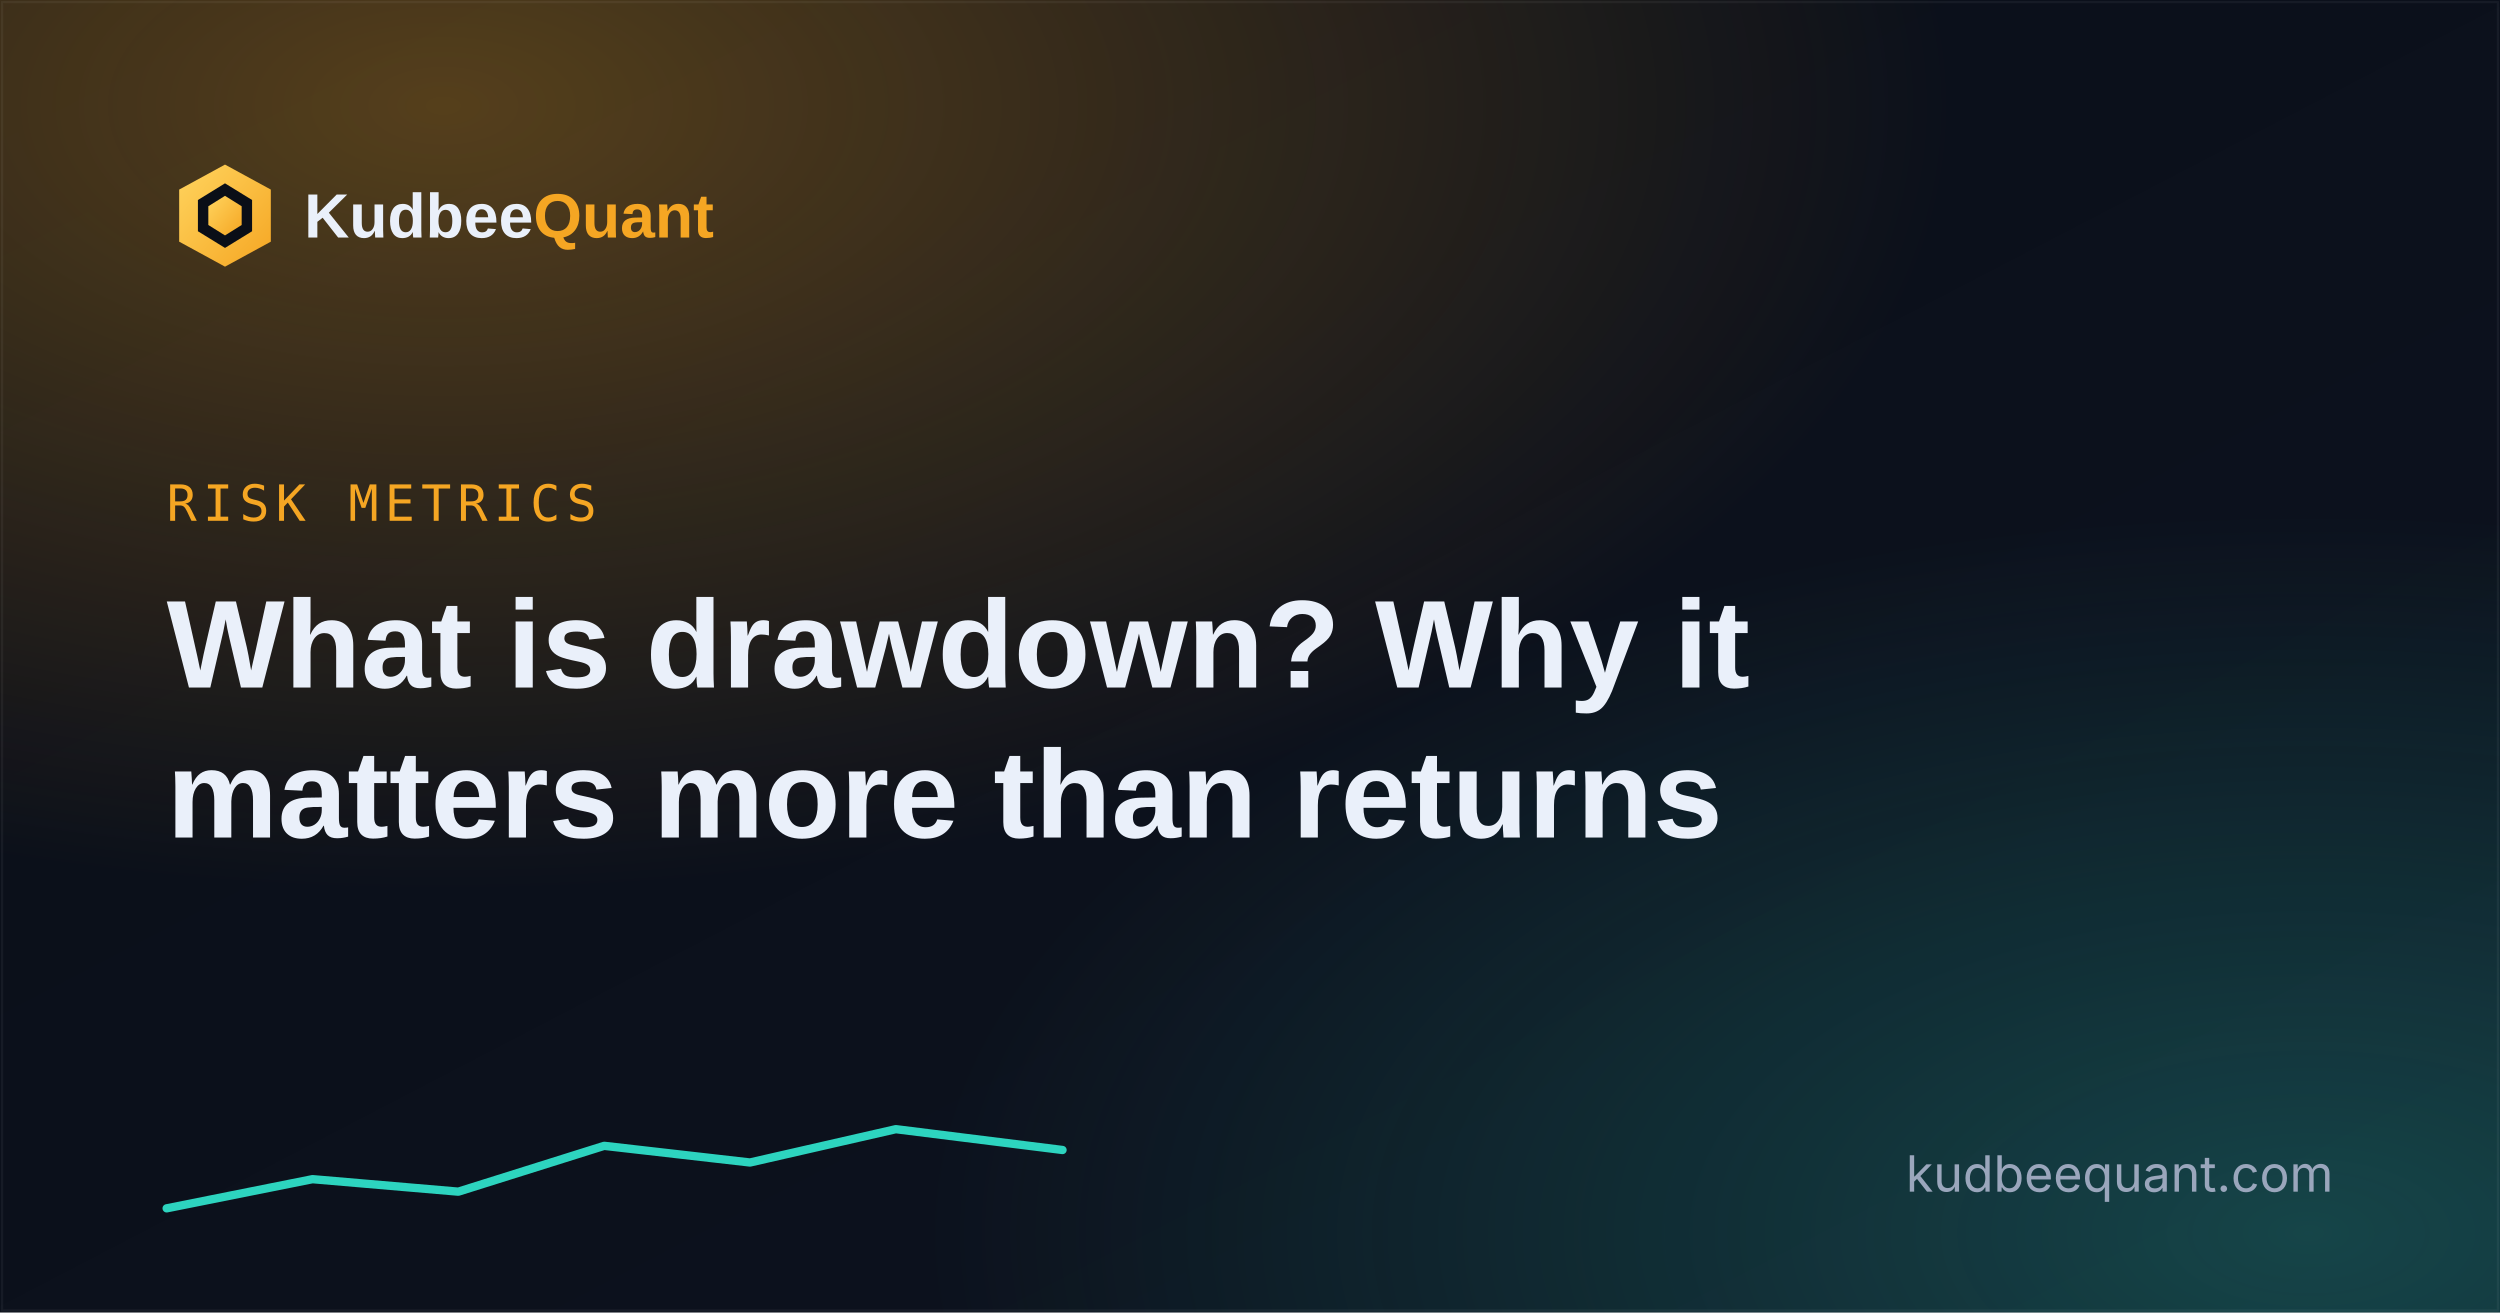
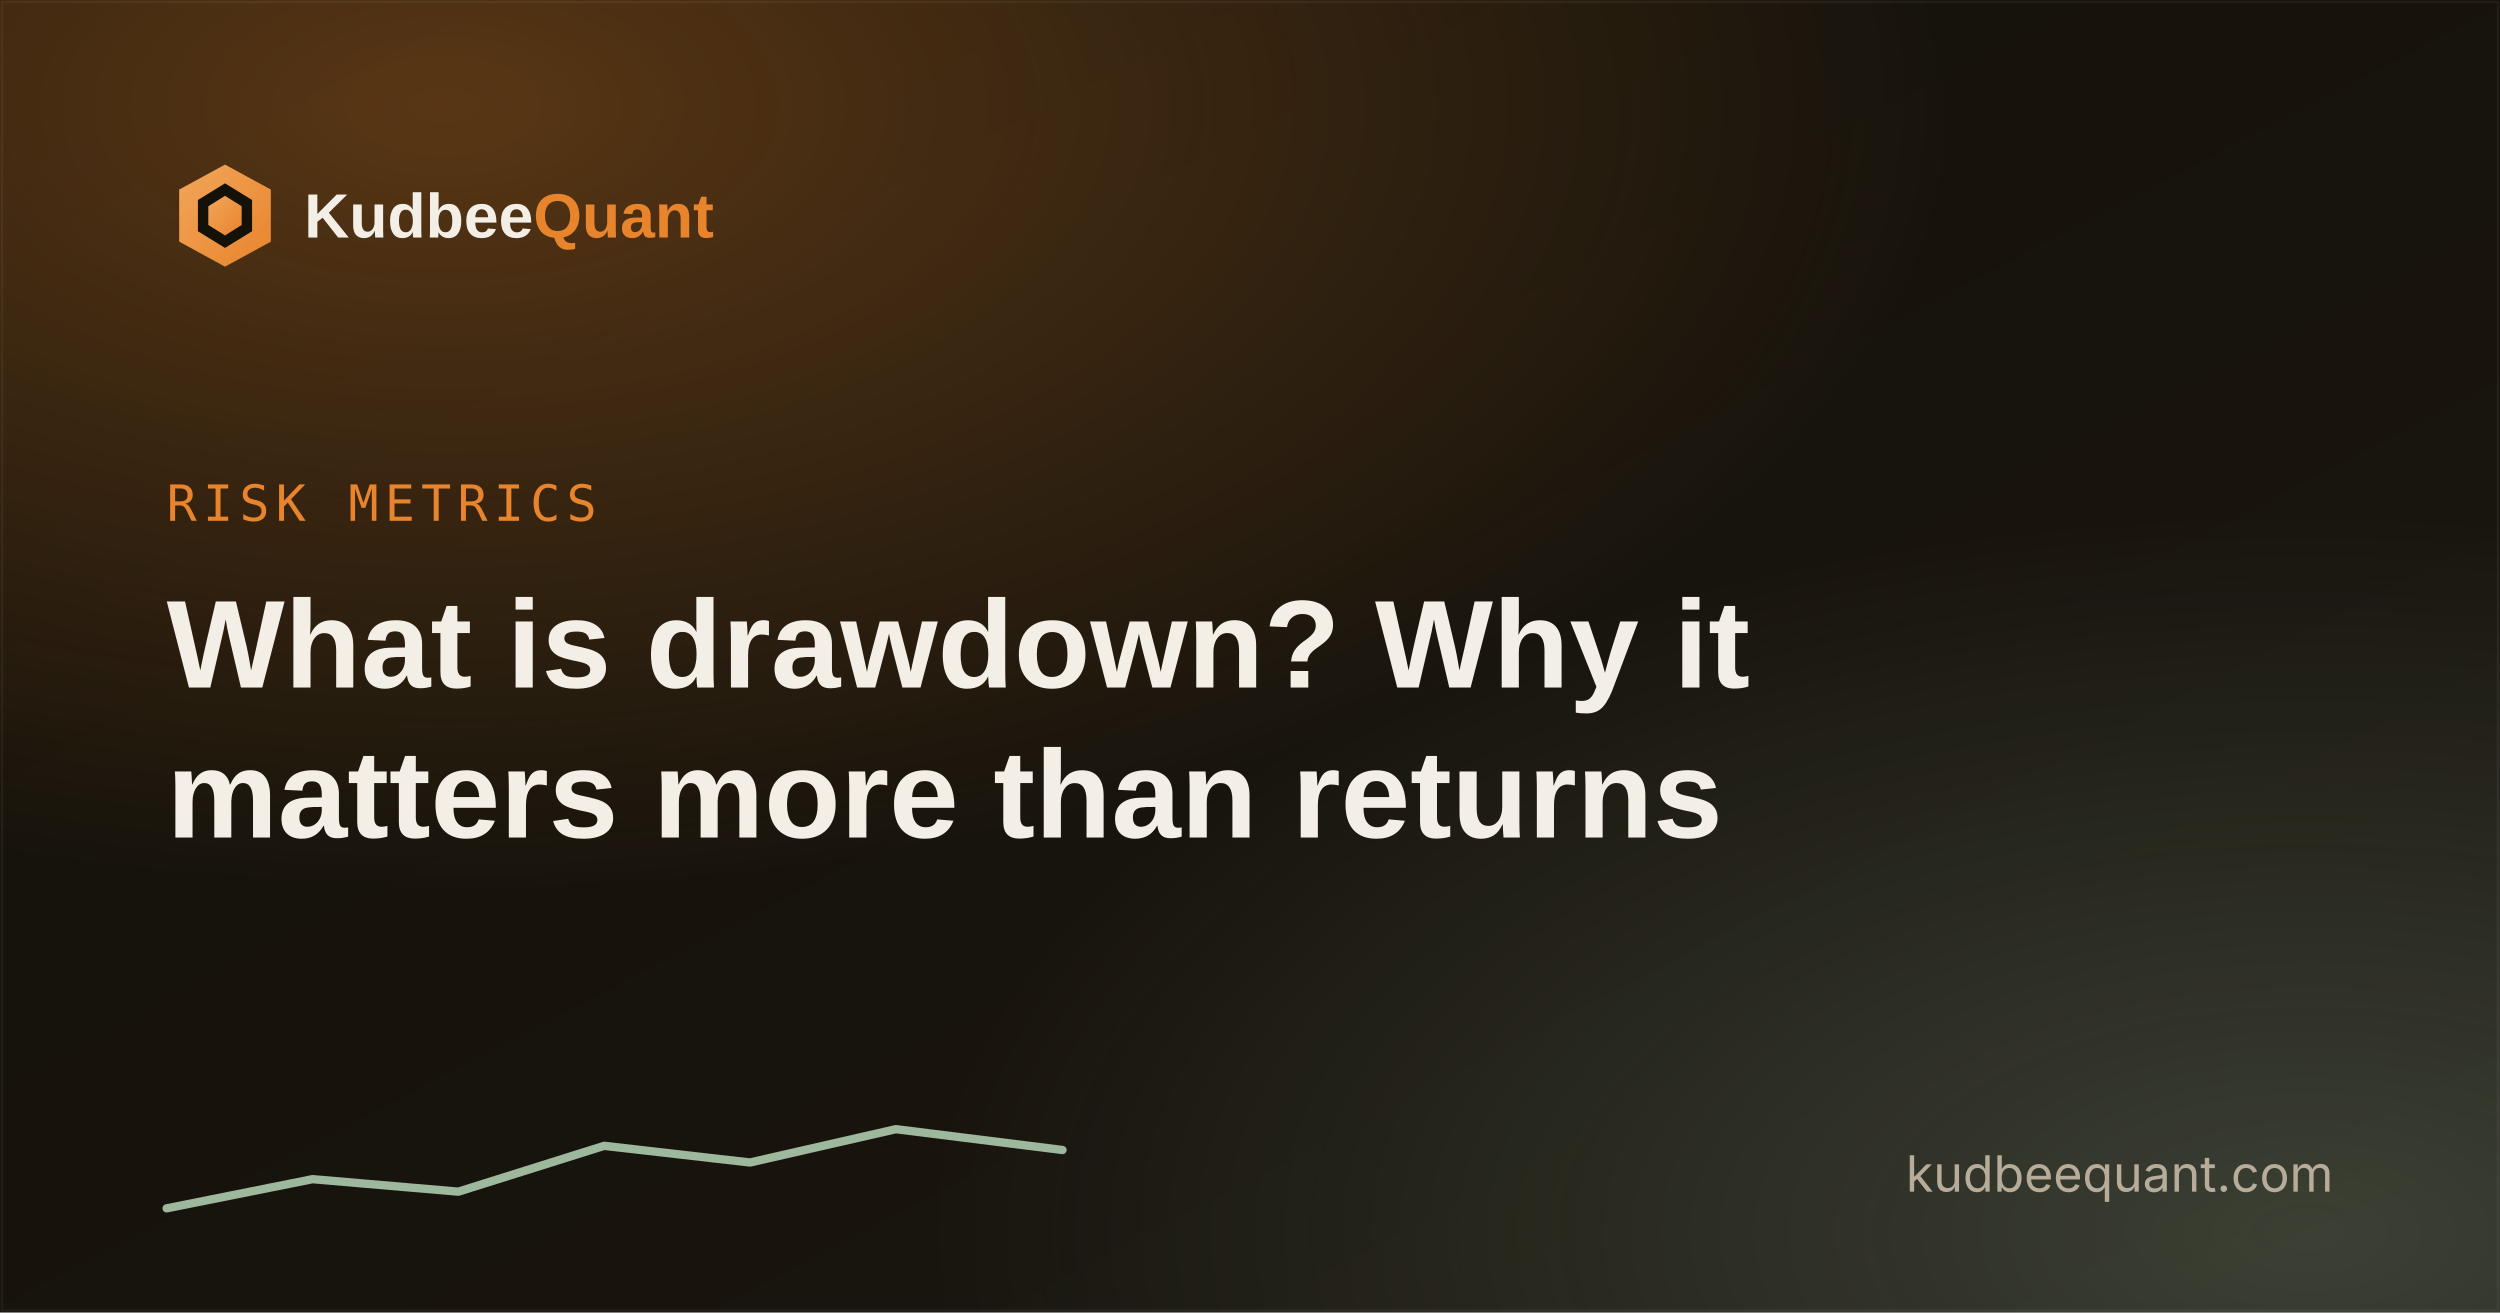
<svg xmlns="http://www.w3.org/2000/svg" viewBox="0 0 1200 630" width="1200" height="630">
  <defs>
    <linearGradient id="bg" x1="0" y1="0" x2="1" y2="1">
-       <stop offset="0" stop-color="#0a0e17" />
-       <stop offset="1" stop-color="#0d1320" />
+       <stop offset="0" stop-color="#141109" />
+       <stop offset="1" stop-color="#1A1610" />
    </linearGradient>
    <linearGradient id="gold" x1="0" y1="0" x2="1" y2="1">
-       <stop offset="0" stop-color="#FFD45E" />
-       <stop offset="1" stop-color="#F5A623" />
+       <stop offset="0" stop-color="#F2A65A" />
+       <stop offset="1" stop-color="#E8842C" />
    </linearGradient>
    <radialGradient id="glow" cx="18%" cy="8%" r="60%">
-       <stop offset="0" stop-color="#F5A623" stop-opacity="0.32" />
-       <stop offset="1" stop-color="#F5A623" stop-opacity="0" />
+       <stop offset="0" stop-color="#E8842C" stop-opacity="0.32" />
+       <stop offset="1" stop-color="#E8842C" stop-opacity="0" />
    </radialGradient>
    <radialGradient id="glow2" cx="92%" cy="94%" r="55%">
-       <stop offset="0" stop-color="#2DD4BF" stop-opacity="0.26" />
-       <stop offset="1" stop-color="#2DD4BF" stop-opacity="0" />
+       <stop offset="0" stop-color="#9DB89C" stop-opacity="0.26" />
+       <stop offset="1" stop-color="#9DB89C" stop-opacity="0" />
    </radialGradient>
  </defs>
  <rect width="1200" height="630" fill="url(#bg)" />
  <rect width="1200" height="630" fill="url(#glow)" />
  <rect width="1200" height="630" fill="url(#glow2)" />
  <rect x="1" y="1" width="1198" height="628" rx="0" fill="none" stroke="#ffffff" stroke-opacity="0.05" />
  <g transform="translate(80,76)">
    <polygon points="28,3 50,15 50,40 28,52 6,40 6,15" fill="url(#gold)" />
-     <polygon points="28,12 41,20 41,35 28,43 15,35 15,20" fill="#0a0e17" />
+     <polygon points="28,12 41,20 41,35 28,43 15,35 15,20" fill="#141109" />
    <polygon points="28,18 36,23 36,32 28,37 20,32 20,23" fill="url(#gold)" />
-     <text x="66" y="38" font-family="Space Grotesk, Arial, sans-serif" font-size="30" font-weight="700" fill="#EAF0FA">Kudbee<tspan fill="#F5A623">Quant</tspan>
+     <text x="66" y="38" font-family="Fraunces, Arial, sans-serif" font-size="30" font-weight="700" fill="#F4EFE6">Kudbee<tspan fill="#E8842C">Quant</tspan>
    </text>
  </g>
-   <text x="80" y="250" font-family="JetBrains Mono, monospace" font-size="24" letter-spacing="3" fill="#F5A623">RISK METRICS</text>
-   <text x="80" y="330" font-family="Space Grotesk, Arial, sans-serif" font-size="60" font-weight="700" fill="#EAF0FA">What is drawdown? Why it</text>
-   <text x="80" y="402" font-family="Space Grotesk, Arial, sans-serif" font-size="60" font-weight="700" fill="#EAF0FA">matters more than returns</text>
+   <text x="80" y="250" font-family="JetBrains Mono, monospace" font-size="24" letter-spacing="3" fill="#E8842C">RISK METRICS</text>
+   <text x="80" y="330" font-family="Fraunces, Arial, sans-serif" font-size="60" font-weight="700" fill="#F4EFE6">What is drawdown? Why it</text>
+   <text x="80" y="402" font-family="Fraunces, Arial, sans-serif" font-size="60" font-weight="700" fill="#F4EFE6">matters more than returns</text>
  <g transform="translate(80,540)">
-     <polyline points="0,40 70,26 140,32 210,10 280,18 350,2 430,12" fill="none" stroke="#2DD4BF" stroke-width="4" stroke-linejoin="round" stroke-linecap="round" />
+     <polyline points="0,40 70,26 140,32 210,10 280,18 350,2 430,12" fill="none" stroke="#9DB89C" stroke-width="4" stroke-linejoin="round" stroke-linecap="round" />
  </g>
-   <text x="1120" y="572" text-anchor="end" font-family="Inter, Arial, sans-serif" font-size="24" fill="#9AA6BC">kudbeequant.com</text>
+   <text x="1120" y="572" text-anchor="end" font-family="Inter, Arial, sans-serif" font-size="24" fill="#B7AC99">kudbeequant.com</text>
</svg>
